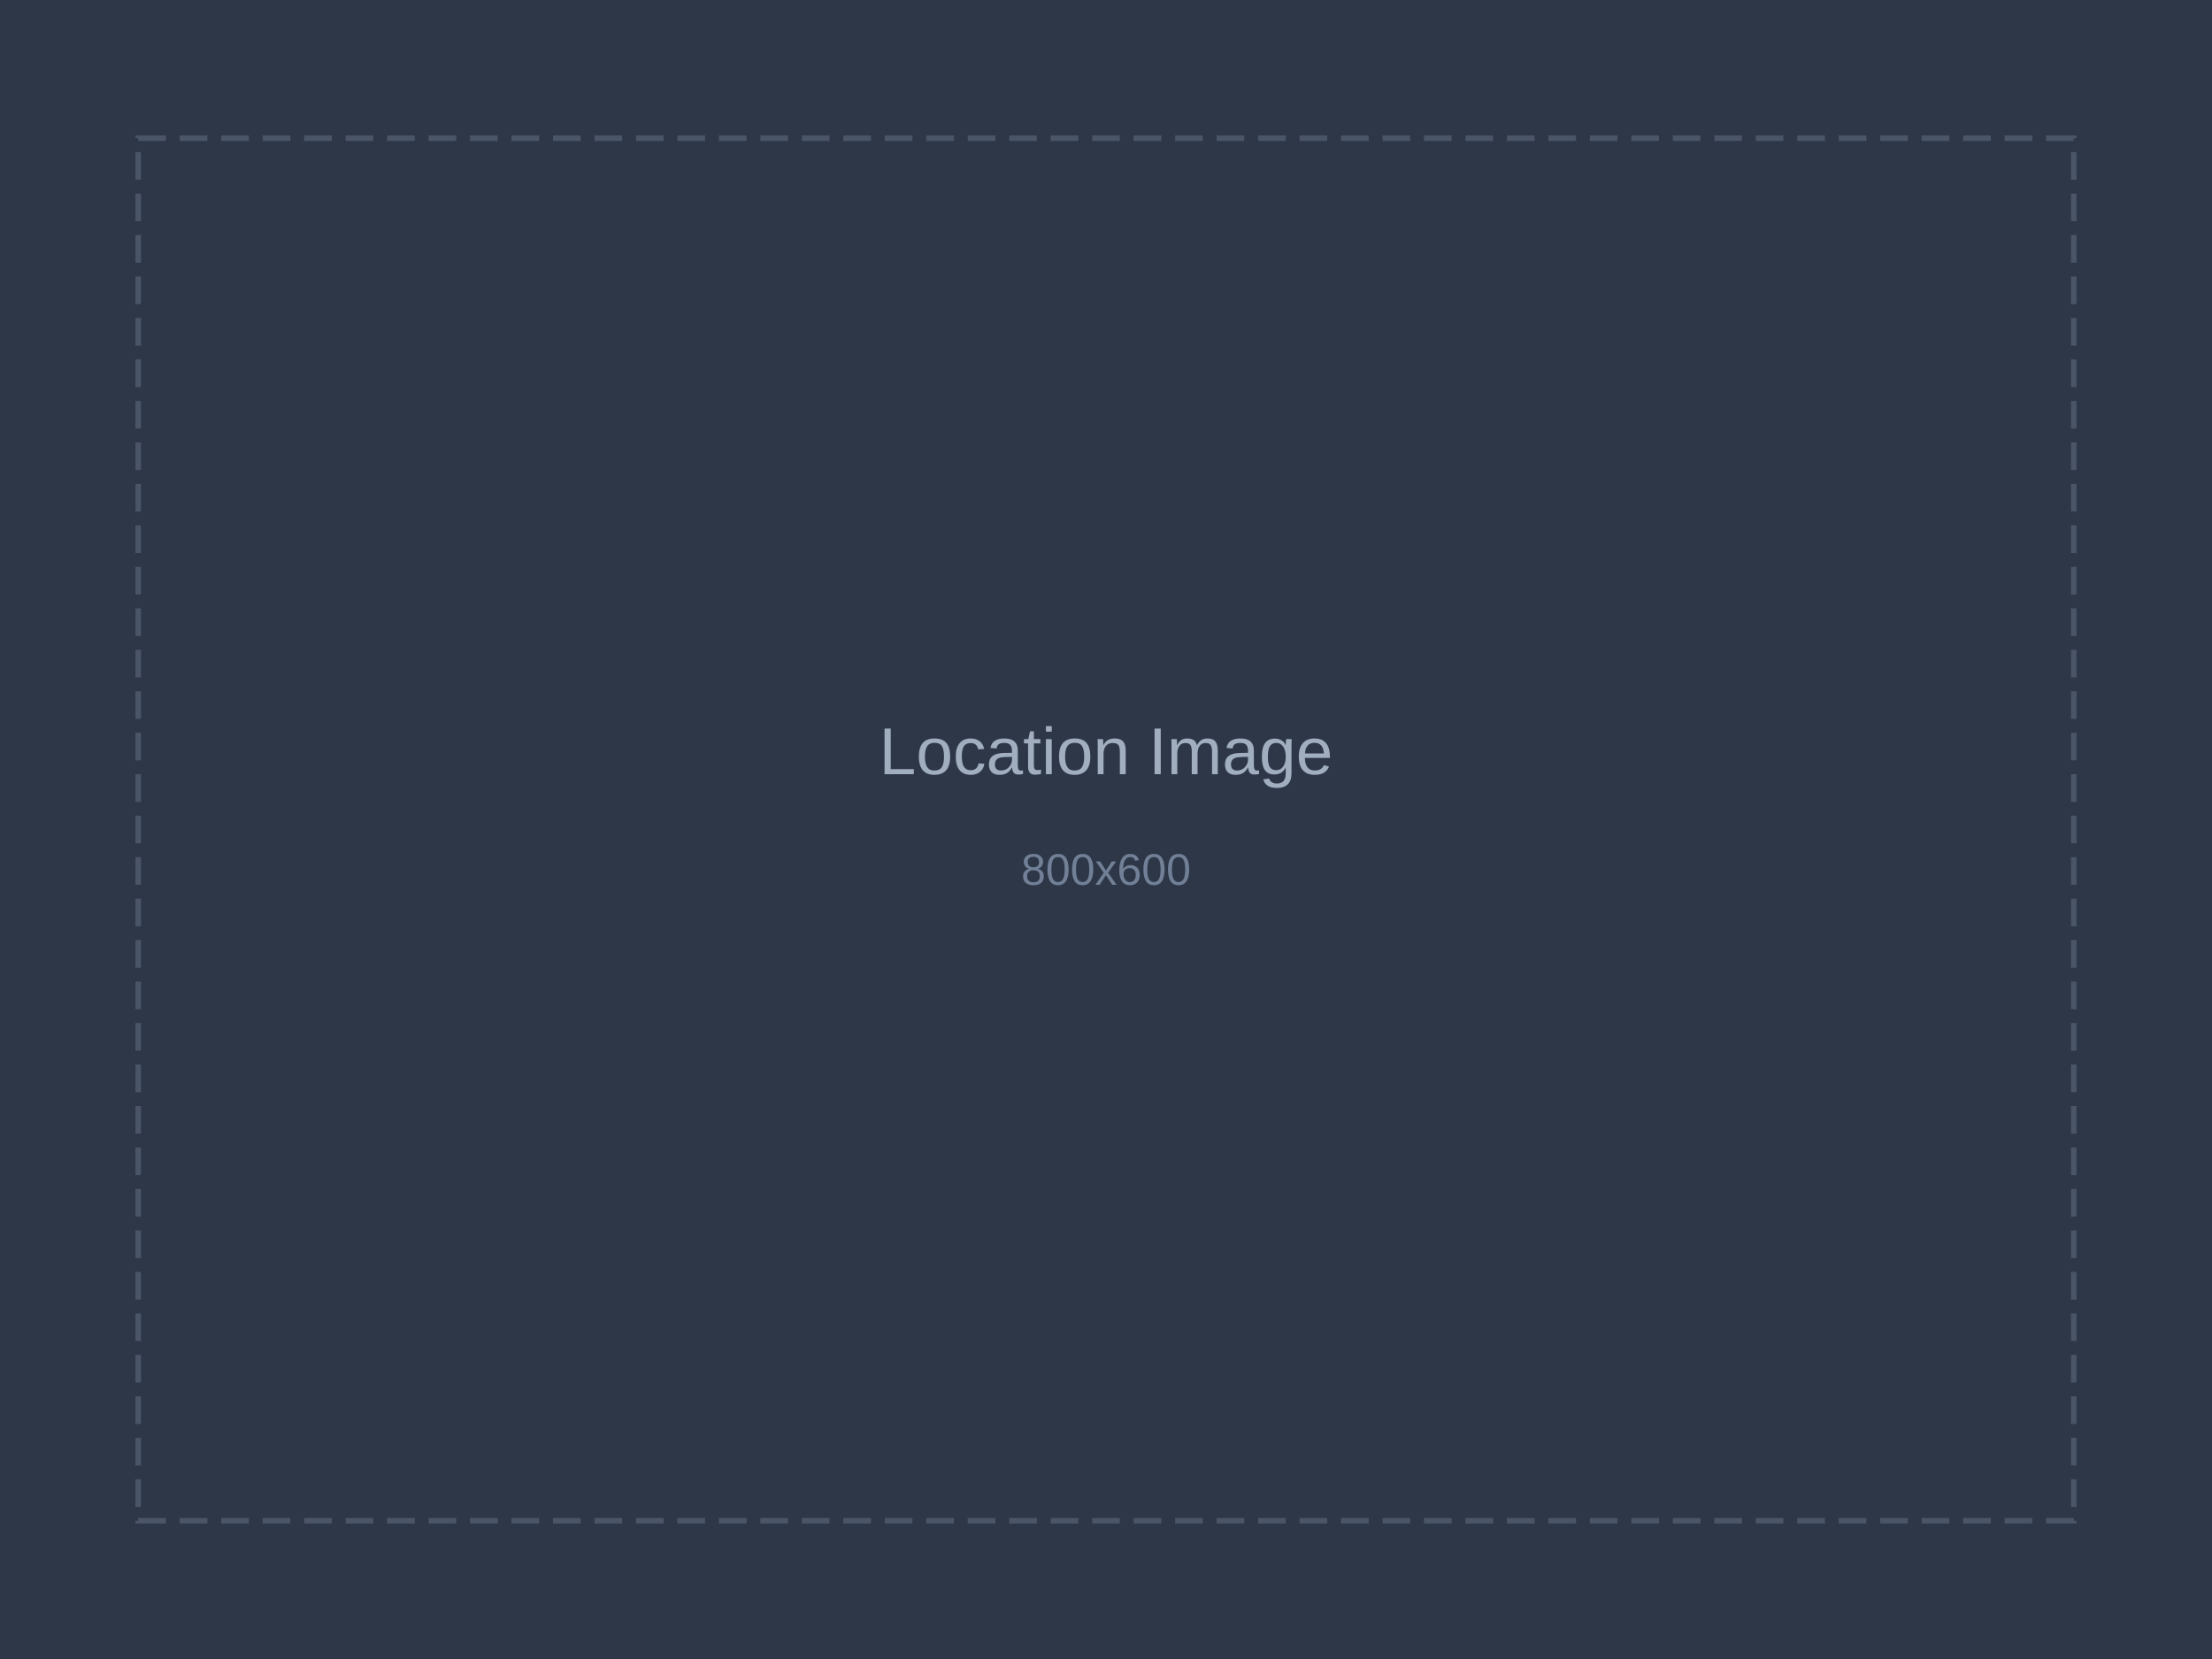
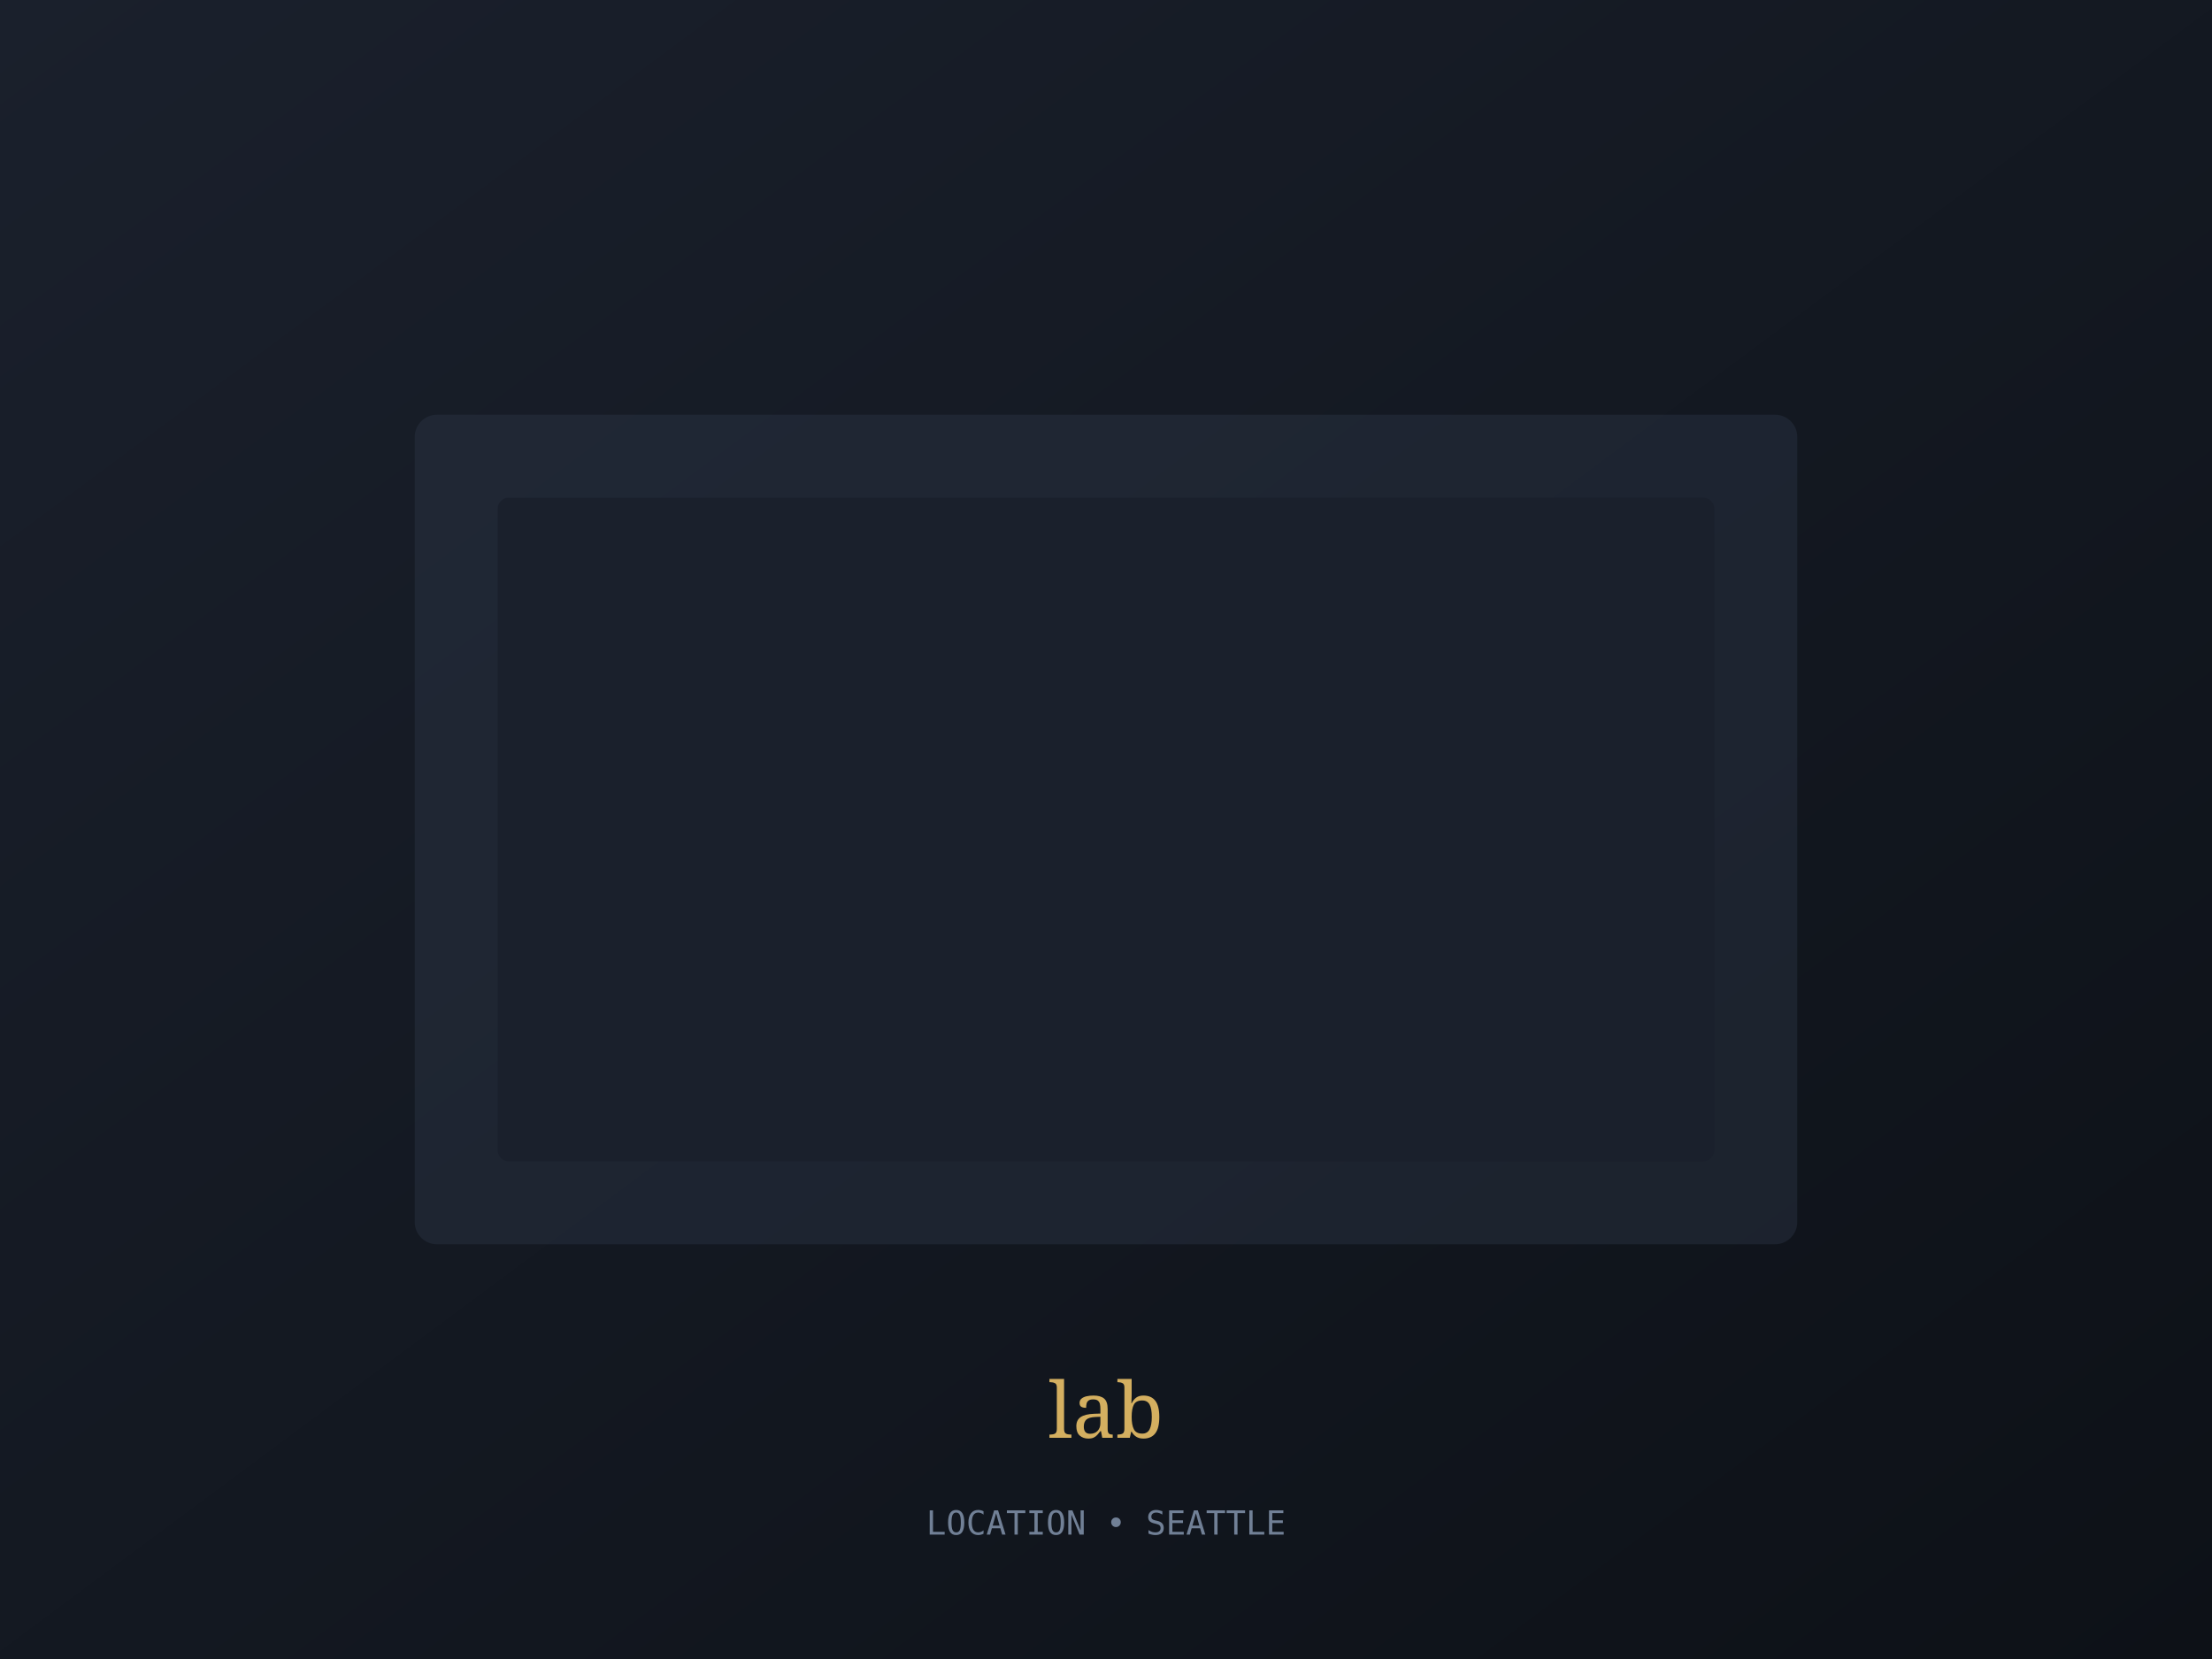
<svg xmlns="http://www.w3.org/2000/svg" width="800" height="600">
-   <rect width="800" height="600" fill="#2d3748" />
-   <text x="400" y="280" font-family="Arial" font-size="24" fill="#a0aec0" text-anchor="middle">Location Image</text>
-   <text x="400" y="320" font-family="Arial" font-size="16" fill="#718096" text-anchor="middle">800x600</text>
-   <rect x="50" y="50" width="700" height="500" fill="none" stroke="#4a5568" stroke-width="2" stroke-dasharray="10,5" />
+   <defs>
+     <linearGradient id="labLocGrad" x1="0%" y1="0%" x2="100%" y2="100%">
+       <stop offset="0%" style="stop-color:#1a202c" />
+       <stop offset="100%" style="stop-color:#0d1117" />
+     </linearGradient>
+   </defs>
+   <rect width="800" height="600" fill="url(#labLocGrad)" />
+   <rect x="150" y="150" width="500" height="300" fill="#2d3748" opacity="0.4" rx="8" />
+   <rect x="180" y="180" width="440" height="240" fill="#1a202c" rx="4" />
+   <text x="400" y="520" font-family="Georgia, serif" font-size="28" fill="#d4af60" text-anchor="middle">lab</text>
+   <text x="400" y="555" font-family="monospace" font-size="12" fill="#718096" text-anchor="middle">LOCATION • SEATTLE</text>
</svg>
